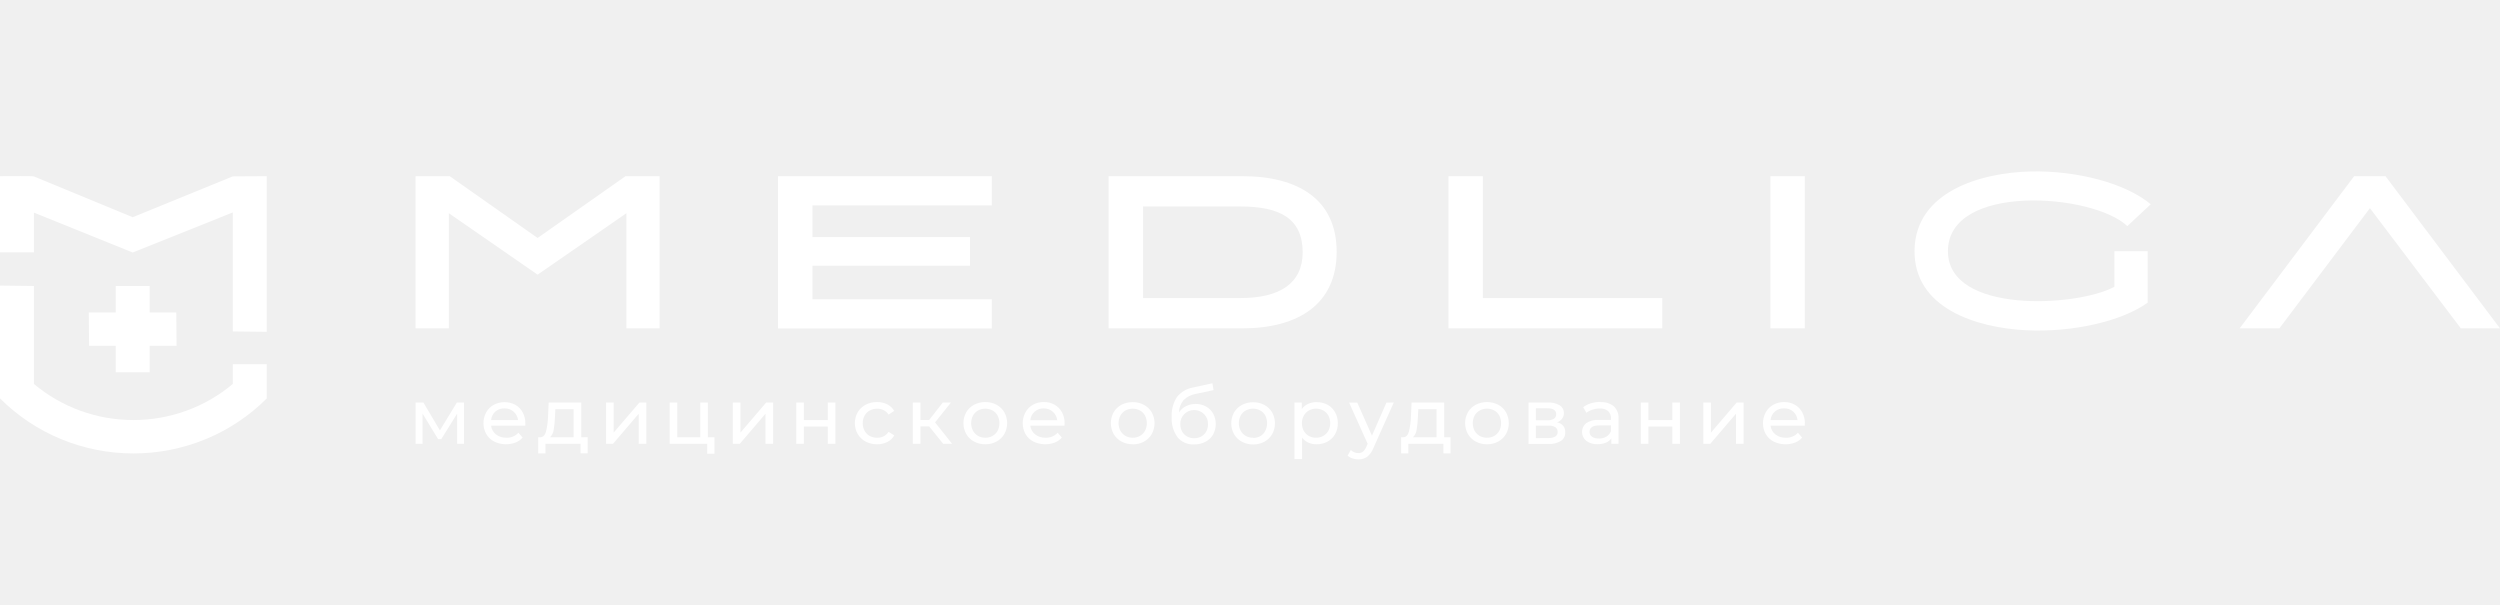
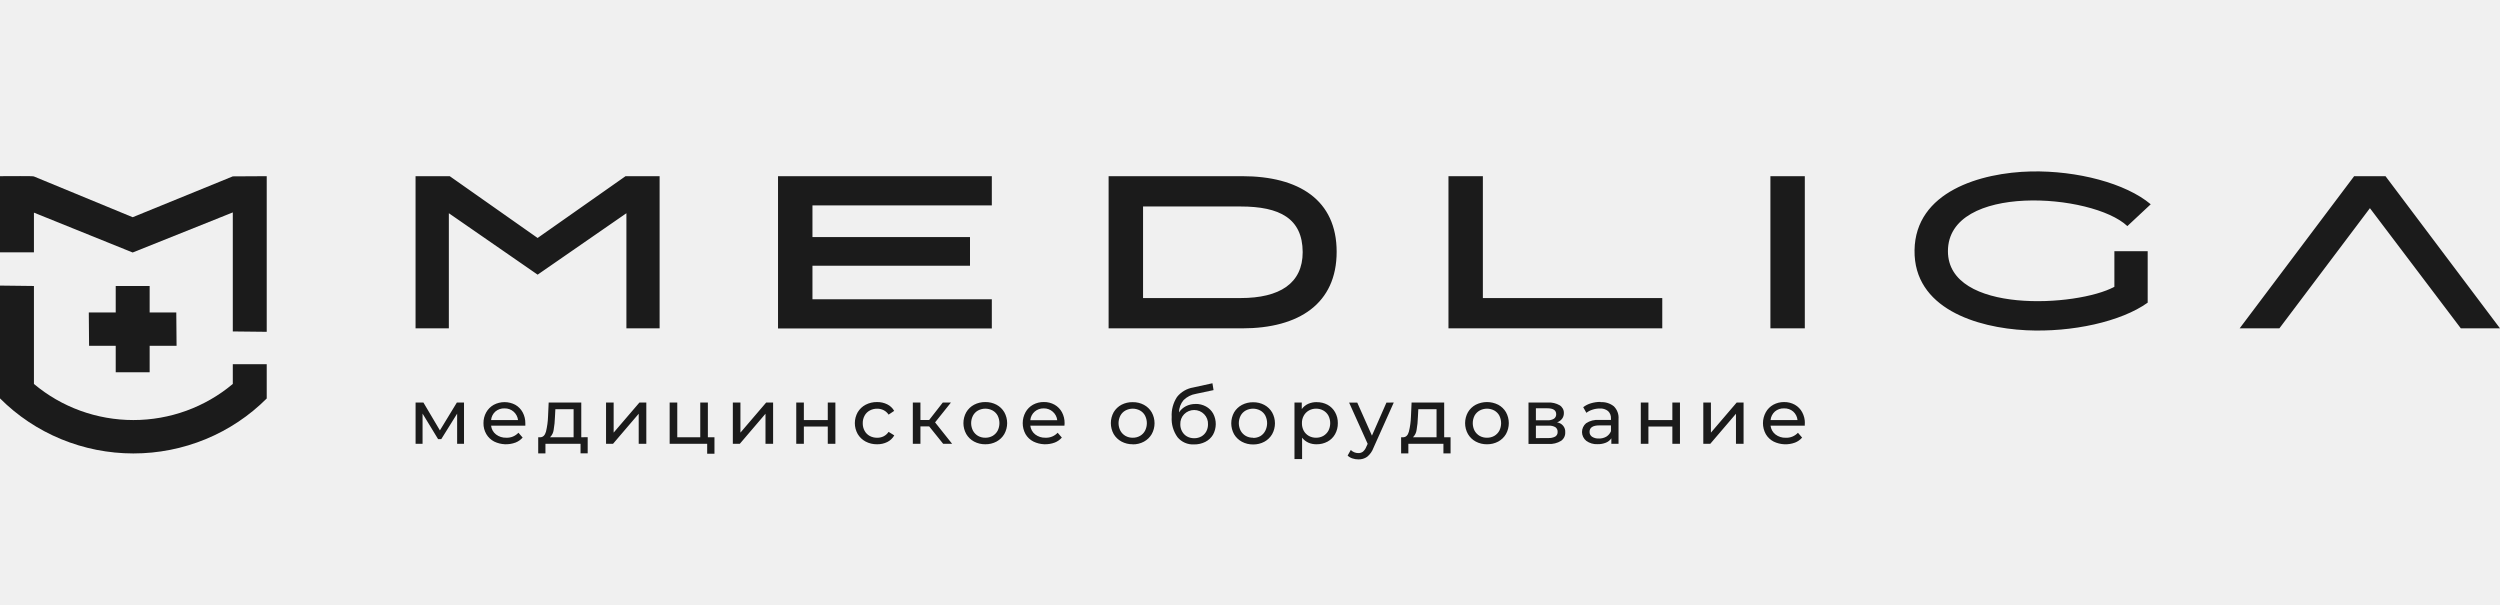
<svg xmlns="http://www.w3.org/2000/svg" width="637" height="154" viewBox="0 0 637 154" fill="none">
  <g clip-path="url(#clip0_2001_76)">
-     <path d="M0 72.766L8.646 72.87V97.829C15.706 103.766 24.691 107.028 33.981 107.028C43.271 107.028 52.256 103.766 59.317 97.829V92.793H67.962V101.531C63.528 105.968 58.239 109.493 52.403 111.898C46.568 114.303 40.304 115.541 33.976 115.539C27.648 115.536 21.385 114.294 15.551 111.885C9.718 109.476 4.431 105.948 0 101.507V72.766ZM33.807 55.346L8.646 44.963C8.646 44.812 2.262 44.891 0 44.891V64.29H8.646V54.178L33.807 64.338L59.317 54.122V84.451L67.962 84.547V44.891L59.317 44.939L33.807 55.346ZM44.99 88.114L44.918 79.614H38.13V72.87H29.485V79.614H22.625L22.697 88.114H29.485V94.858H38.13V88.114H44.99Z" fill-rule="evenodd" clip-rule="evenodd" fill="white" />
-     <path d="M118.229 102.563V113.081H116.476V105.399L112.435 111.889H111.627L107.668 105.383V113.081H105.891V102.563H107.886L112.088 109.665L116.411 102.563H118.229ZM133.856 107.878C133.856 108.029 133.856 108.219 133.856 108.458H125.129C125.175 108.892 125.309 109.314 125.522 109.697C125.736 110.081 126.026 110.418 126.374 110.69C127.123 111.267 128.056 111.565 129.008 111.532C129.586 111.555 130.162 111.453 130.695 111.234C131.228 111.014 131.706 110.682 132.095 110.261L133.169 111.492C132.679 112.053 132.058 112.489 131.359 112.763C130.486 113.089 129.555 113.235 128.622 113.193C127.69 113.151 126.776 112.921 125.937 112.517C125.088 112.084 124.383 111.42 123.909 110.602C123.42 109.756 123.172 108.795 123.19 107.822C123.178 106.86 123.417 105.911 123.885 105.066C124.332 104.262 124.998 103.596 125.808 103.143C126.652 102.695 127.596 102.46 128.555 102.46C129.515 102.46 130.459 102.695 131.303 103.143C132.098 103.599 132.748 104.265 133.177 105.066C133.642 105.932 133.875 106.899 133.856 107.878ZM128.563 104.057C127.711 104.02 126.876 104.304 126.228 104.851C125.596 105.418 125.204 106.198 125.129 107.036H131.998C131.9 106.222 131.511 105.47 130.899 104.915C130.263 104.342 129.425 104.035 128.563 104.057ZM149.742 111.397V115.512H147.923V113.081H138.979V115.528H137.136V111.413H137.702C138.389 111.373 138.858 110.896 139.116 109.983C139.423 108.714 139.599 107.418 139.641 106.114L139.803 102.563H148.109V111.413L149.742 111.397ZM141.403 106.257C141.372 107.357 141.261 108.454 141.072 109.538C140.984 110.246 140.66 110.905 140.15 111.413H146.154V104.263H141.508L141.403 106.257ZM154.42 102.563H156.359V110.229L162.928 102.563H164.682V113.081H162.743V105.423L156.198 113.081H154.42V102.563ZM182.046 111.413V115.607H180.188V113.081H170.629V102.563H172.568V111.413H178.426V102.563H180.366V111.413H182.046ZM186.725 102.563H188.663V110.229L195.225 102.563H196.987V113.081H195.046V105.423L188.503 113.081H186.725V102.563ZM202.885 102.563H204.823V107.028H210.917V102.563H212.856V113.081H210.917V108.68H204.823V113.081H202.885V102.563ZM223.472 113.2C222.457 113.217 221.453 112.98 220.556 112.509C219.72 112.064 219.024 111.402 218.545 110.594C218.065 109.744 217.813 108.787 217.813 107.814C217.813 106.841 218.065 105.885 218.545 105.034C219.024 104.229 219.72 103.569 220.556 103.127C221.455 102.663 222.457 102.428 223.472 102.444C224.374 102.427 225.264 102.626 226.068 103.024C226.816 103.391 227.432 103.973 227.837 104.692L226.415 105.646C226.103 105.169 225.672 104.78 225.163 104.518C224.65 104.26 224.081 104.129 223.506 104.136C222.845 104.124 222.192 104.283 221.614 104.597C221.06 104.893 220.605 105.343 220.306 105.892C219.978 106.486 219.813 107.154 219.828 107.83C219.812 108.511 219.976 109.185 220.306 109.784C220.605 110.334 221.06 110.786 221.614 111.087C222.194 111.394 222.845 111.55 223.506 111.54C224.081 111.549 224.648 111.421 225.163 111.166C225.67 110.901 226.101 110.513 226.415 110.038L227.861 110.936C227.454 111.658 226.838 112.245 226.092 112.62C225.288 113.018 224.398 113.217 223.497 113.2H223.472ZM236.75 108.64H234.527V113.081H232.587V102.563H234.527V107.012H236.75L240.224 102.563H242.301L238.259 107.623L242.599 113.081H240.321L236.75 108.64ZM251.059 113.2C250.059 113.215 249.07 112.977 248.191 112.509C247.361 112.064 246.672 111.401 246.202 110.594C245.728 109.742 245.48 108.786 245.48 107.814C245.48 106.842 245.728 105.886 246.202 105.034C246.672 104.23 247.361 103.57 248.191 103.127C249.072 102.666 250.059 102.431 251.059 102.444C252.055 102.429 253.04 102.664 253.919 103.127C254.744 103.572 255.429 104.232 255.899 105.034C256.373 105.886 256.623 106.842 256.623 107.814C256.623 108.786 256.373 109.742 255.899 110.594C255.431 111.399 254.746 112.061 253.919 112.509C253.042 112.979 252.057 113.217 251.059 113.2ZM251.059 111.532C251.706 111.544 252.346 111.385 252.91 111.071C253.451 110.757 253.895 110.304 254.194 109.76C254.498 109.158 254.654 108.494 254.654 107.822C254.654 107.15 254.498 106.487 254.194 105.884C253.899 105.341 253.453 104.892 252.91 104.589C252.341 104.287 251.704 104.128 251.059 104.128C250.413 104.128 249.777 104.287 249.208 104.589C248.665 104.892 248.219 105.341 247.924 105.884C247.611 106.483 247.447 107.148 247.447 107.822C247.447 108.496 247.611 109.161 247.924 109.76C248.223 110.304 248.667 110.757 249.208 111.071C249.773 111.384 250.411 111.543 251.059 111.532ZM271.259 107.878C271.259 108.072 271.245 108.265 271.219 108.458H262.525C262.571 108.891 262.704 109.312 262.916 109.695C263.127 110.078 263.415 110.416 263.762 110.69C264.51 111.267 265.443 111.565 266.394 111.532C266.975 111.555 267.551 111.453 268.085 111.234C268.62 111.014 269.1 110.682 269.49 110.261L270.557 111.492C270.07 112.053 269.451 112.489 268.755 112.763C267.881 113.089 266.95 113.235 266.017 113.193C265.084 113.151 264.17 112.921 263.332 112.517C262.48 112.087 261.771 111.422 261.297 110.602C260.83 109.747 260.588 108.792 260.588 107.822C260.588 106.852 260.83 105.897 261.297 105.042C261.739 104.237 262.401 103.571 263.211 103.119C264.056 102.658 265.008 102.422 265.974 102.436C266.932 102.421 267.874 102.657 268.706 103.119C269.505 103.574 270.156 104.24 270.589 105.042C271.046 105.91 271.277 106.876 271.259 107.854V107.878ZM265.96 104.057C265.101 104.028 264.265 104.325 263.625 104.888C262.985 105.45 262.59 106.234 262.525 107.075H269.385C269.298 106.242 268.896 105.472 268.262 104.915C267.635 104.348 266.81 104.041 265.96 104.057ZM288.624 113.2C287.622 113.216 286.635 112.978 285.754 112.509C284.924 112.061 284.236 111.4 283.76 110.594C283.29 109.74 283.043 108.785 283.043 107.814C283.043 106.843 283.29 105.888 283.76 105.034C284.236 104.231 284.926 103.572 285.754 103.127C286.639 102.673 287.626 102.446 288.624 102.468C289.618 102.453 290.6 102.688 291.475 103.151C292.302 103.596 292.986 104.256 293.455 105.058C293.93 105.91 294.179 106.866 294.179 107.838C294.179 108.81 293.93 109.766 293.455 110.618C292.986 111.423 292.302 112.085 291.475 112.533C290.602 113.002 289.618 113.24 288.624 113.224V113.2ZM288.624 111.532C289.268 111.544 289.906 111.385 290.466 111.071C291.01 110.762 291.456 110.307 291.751 109.76C292.059 109.159 292.219 108.495 292.219 107.822C292.219 107.149 292.059 106.485 291.751 105.884C291.458 105.339 291.012 104.889 290.466 104.589C289.898 104.287 289.264 104.128 288.62 104.128C287.975 104.128 287.34 104.287 286.773 104.589C286.225 104.89 285.777 105.339 285.48 105.884C285.167 106.483 285.004 107.148 285.004 107.822C285.004 108.496 285.167 109.161 285.48 109.76C285.78 110.306 286.228 110.76 286.773 111.071C287.337 111.385 287.977 111.544 288.624 111.532ZM304.622 102.921C305.555 102.902 306.475 103.127 307.288 103.572C308.061 103.999 308.697 104.629 309.122 105.391C309.559 106.221 309.785 107.143 309.777 108.077C309.77 109.012 309.533 109.93 309.083 110.753C308.618 111.536 307.937 112.172 307.118 112.588C306.23 113.035 305.241 113.259 304.243 113.24C303.443 113.283 302.644 113.139 301.913 112.82C301.181 112.502 300.537 112.016 300.034 111.405C298.953 109.898 298.429 108.073 298.547 106.233C298.444 104.444 298.916 102.669 299.896 101.157C300.916 99.863 302.398 98.996 304.04 98.727L308.928 97.654L309.212 99.402L304.704 100.355C303.519 100.556 302.428 101.111 301.577 101.944C300.83 102.826 300.416 103.934 300.405 105.082C300.845 104.409 301.459 103.861 302.181 103.493C302.933 103.117 303.763 102.926 304.607 102.937L304.622 102.921ZM304.282 111.659C304.922 111.671 305.553 111.514 306.109 111.206C306.637 110.908 307.068 110.471 307.353 109.943C307.656 109.377 307.809 108.747 307.797 108.108C307.82 107.639 307.747 107.17 307.579 106.729C307.413 106.289 307.156 105.887 306.827 105.547C306.497 105.207 306.099 104.936 305.661 104.751C305.223 104.566 304.749 104.471 304.271 104.471C303.793 104.471 303.319 104.566 302.881 104.751C302.441 104.936 302.045 105.207 301.715 105.547C301.385 105.887 301.129 106.289 300.963 106.729C300.795 107.17 300.72 107.639 300.745 108.108C300.731 108.749 300.89 109.382 301.204 109.943C301.491 110.471 301.922 110.908 302.448 111.206C303.004 111.511 303.631 111.668 304.267 111.659H304.282ZM319.304 113.248C318.304 113.263 317.315 113.025 316.436 112.557C315.606 112.109 314.916 111.447 314.44 110.642C313.97 109.788 313.723 108.833 313.723 107.862C313.723 106.891 313.97 105.936 314.44 105.082C314.916 104.279 315.606 103.619 316.436 103.175C317.317 102.712 318.304 102.477 319.304 102.492C320.299 102.477 321.28 102.712 322.157 103.175C322.982 103.62 323.666 104.279 324.137 105.082C324.611 105.934 324.859 106.89 324.859 107.862C324.859 108.834 324.611 109.79 324.137 110.642C323.666 111.446 322.982 112.109 322.157 112.557C321.282 113.025 320.299 113.263 319.304 113.248ZM319.304 111.579C319.95 111.592 320.586 111.432 321.146 111.119C321.687 110.792 322.12 110.321 322.4 109.76C322.702 109.158 322.859 108.494 322.859 107.822C322.859 107.15 322.702 106.487 322.4 105.884C322.107 105.339 321.661 104.889 321.114 104.589C320.547 104.287 319.912 104.128 319.267 104.128C318.623 104.128 317.989 104.287 317.421 104.589C316.873 104.89 316.423 105.339 316.128 105.884C315.815 106.483 315.651 107.148 315.651 107.822C315.651 108.496 315.815 109.161 316.128 109.76C316.429 110.306 316.875 110.76 317.421 111.071C317.985 111.385 318.625 111.544 319.272 111.532L319.304 111.579ZM335.496 102.468C336.47 102.454 337.429 102.686 338.283 103.143C339.08 103.587 339.733 104.239 340.175 105.026C340.655 105.881 340.898 106.846 340.879 107.822C340.898 108.804 340.655 109.773 340.175 110.634C339.73 111.431 339.062 112.086 338.252 112.525C337.397 112.982 336.436 113.214 335.464 113.2C334.75 113.215 334.042 113.077 333.388 112.795C332.751 112.507 332.197 112.07 331.772 111.524V116.965H329.833V102.563H331.691V104.232C332.104 103.66 332.662 103.203 333.307 102.905C333.992 102.603 334.737 102.451 335.488 102.46L335.496 102.468ZM335.326 111.532C335.974 111.543 336.614 111.384 337.177 111.071C337.72 110.755 338.166 110.303 338.47 109.76C338.778 109.159 338.938 108.495 338.938 107.822C338.938 107.149 338.778 106.485 338.47 105.884C338.17 105.343 337.722 104.894 337.177 104.589C336.614 104.277 335.974 104.117 335.326 104.128C334.686 104.121 334.055 104.283 333.501 104.597C332.956 104.905 332.509 105.356 332.208 105.9C331.878 106.488 331.714 107.151 331.731 107.822C331.718 108.496 331.876 109.162 332.191 109.76C332.492 110.306 332.94 110.76 333.485 111.071C334.046 111.381 334.682 111.54 335.326 111.532ZM355.132 102.563L349.952 114.137C349.63 115.021 349.072 115.803 348.337 116.401C347.689 116.847 346.913 117.076 346.122 117.053C345.603 117.055 345.086 116.972 344.596 116.806C344.139 116.659 343.721 116.412 343.375 116.084L344.183 114.654C344.431 114.905 344.73 115.104 345.058 115.241C345.387 115.377 345.741 115.448 346.098 115.448C346.521 115.464 346.939 115.334 347.277 115.083C347.667 114.739 347.965 114.305 348.143 113.82L348.482 113.089L343.754 102.587H345.831L349.572 111L353.264 102.587L355.132 102.563ZM369.604 111.413V115.528H367.784V113.081H358.849V115.528H357.005V111.413H357.571C358.259 111.373 358.735 110.896 358.985 109.983C359.297 108.715 359.472 107.418 359.511 106.114L359.672 102.563H367.978V111.413H369.604ZM361.28 106.257C361.254 107.357 361.142 108.454 360.95 109.538C360.862 110.246 360.537 110.905 360.028 111.413H366.032V104.263H361.385L361.28 106.289V106.257ZM378.886 113.2C377.886 113.216 376.899 112.978 376.018 112.509C375.188 112.064 374.501 111.401 374.031 110.594C373.555 109.742 373.307 108.786 373.307 107.814C373.307 106.842 373.555 105.886 374.031 105.034C374.501 104.23 375.19 103.57 376.018 103.127C376.905 102.679 377.886 102.444 378.882 102.444C379.879 102.444 380.862 102.679 381.748 103.127C382.573 103.572 383.258 104.232 383.726 105.034C384.196 105.888 384.443 106.843 384.443 107.814C384.443 108.785 384.196 109.74 383.726 110.594C383.258 111.399 382.573 112.061 381.748 112.509C380.871 112.979 379.884 113.217 378.886 113.2ZM378.886 111.532C379.534 111.543 380.174 111.384 380.737 111.071C381.278 110.757 381.722 110.304 382.023 109.76C382.325 109.158 382.482 108.494 382.482 107.822C382.482 107.15 382.325 106.487 382.023 105.884C381.728 105.341 381.282 104.892 380.737 104.589C380.17 104.287 379.534 104.128 378.886 104.128C378.241 104.128 377.604 104.287 377.037 104.589C376.487 104.892 376.033 105.34 375.727 105.884C375.419 106.485 375.259 107.149 375.259 107.822C375.259 108.495 375.419 109.159 375.727 109.76C376.031 110.303 376.479 110.755 377.02 111.071C377.586 111.384 378.224 111.543 378.871 111.532H378.886ZM396.737 107.623C397.351 107.707 397.908 108.018 398.297 108.494C398.685 108.97 398.871 109.574 398.821 110.181C398.841 110.597 398.754 111.012 398.569 111.386C398.384 111.761 398.106 112.084 397.763 112.326C396.817 112.909 395.709 113.187 394.595 113.121H389.464V102.563H394.432C395.47 102.505 396.502 102.748 397.399 103.262C397.741 103.473 398.02 103.77 398.211 104.121C398.399 104.473 398.489 104.867 398.474 105.264C398.485 105.78 398.325 106.286 398.013 106.702C397.686 107.124 397.242 107.444 396.737 107.623ZM391.346 107.091H394.255C394.847 107.127 395.434 106.988 395.944 106.694C396.13 106.565 396.281 106.392 396.38 106.19C396.481 105.989 396.528 105.766 396.518 105.542C396.518 104.533 395.759 104.033 394.255 104.033H391.346V107.091ZM394.457 111.611C395.087 111.654 395.716 111.525 396.276 111.238C396.474 111.113 396.636 110.938 396.742 110.731C396.849 110.525 396.897 110.294 396.882 110.062C396.899 109.831 396.856 109.6 396.759 109.389C396.662 109.178 396.513 108.994 396.324 108.855C395.796 108.552 395.188 108.414 394.578 108.458H391.346V111.635L394.457 111.611ZM407.822 102.468C409.053 102.387 410.27 102.77 411.223 103.54C411.637 103.958 411.956 104.457 412.16 105.005C412.363 105.553 412.447 106.136 412.404 106.718V113.073H410.57V111.691C410.229 112.184 409.749 112.568 409.188 112.795C408.51 113.064 407.784 113.194 407.055 113.176C406.025 113.23 405.008 112.93 404.178 112.326C403.844 112.055 403.573 111.714 403.387 111.329C403.198 110.944 403.099 110.524 403.096 110.097C403.09 109.67 403.181 109.248 403.359 108.859C403.538 108.47 403.801 108.125 404.129 107.846C405.09 107.205 406.245 106.908 407.402 107.004H410.473V106.631C410.495 106.282 410.441 105.933 410.315 105.607C410.188 105.281 409.99 104.985 409.738 104.74C409.135 104.264 408.374 104.031 407.603 104.088C406.971 104.085 406.344 104.187 405.745 104.39C405.189 104.562 404.668 104.831 404.209 105.185L403.402 103.755C403.991 103.299 404.663 102.959 405.381 102.754C406.169 102.52 406.984 102.402 407.807 102.404L407.822 102.468ZM407.378 111.738C408.053 111.757 408.719 111.589 409.301 111.254C409.833 110.926 410.244 110.439 410.473 109.864V108.394H407.482C405.866 108.394 405.019 108.942 405.019 110.03C405.008 110.273 405.06 110.514 405.168 110.731C405.279 110.949 405.439 111.137 405.641 111.278C406.156 111.607 406.764 111.765 407.378 111.73V111.738ZM418.076 102.571H420.015V107.036H426.116V102.563H428.055V113.081H426.116V108.68H420.015V113.081H418.076V102.563V102.571ZM434.001 102.571H435.942V110.237L442.502 102.571H444.264V113.081H442.325V105.423L435.78 113.081H434.001V102.563V102.571ZM459.858 107.886C459.858 108.036 459.858 108.227 459.858 108.465H451.139C451.188 108.9 451.322 109.321 451.535 109.704C451.749 110.087 452.037 110.425 452.384 110.698C453.134 111.275 454.067 111.573 455.018 111.54C455.597 111.563 456.175 111.461 456.709 111.242C457.244 111.022 457.724 110.69 458.114 110.269L459.179 111.5C458.692 112.061 458.075 112.497 457.379 112.771C456.504 113.097 455.571 113.243 454.638 113.201C453.703 113.158 452.789 112.928 451.947 112.525C451.098 112.092 450.395 111.427 449.919 110.61C449.449 109.757 449.202 108.801 449.202 107.83C449.202 106.859 449.449 105.903 449.919 105.05C450.361 104.245 451.025 103.579 451.835 103.127C452.677 102.667 453.626 102.431 454.591 102.444C455.548 102.428 456.494 102.664 457.33 103.127C458.127 103.58 458.778 104.247 459.203 105.05C459.668 105.916 459.901 106.883 459.883 107.862L459.858 107.886ZM454.574 104.057C453.723 104.019 452.891 104.303 452.248 104.851C451.613 105.417 451.218 106.197 451.139 107.036H458.007C457.927 106.202 457.537 105.426 456.908 104.859C456.265 104.306 455.429 104.019 454.574 104.057Z" fill-rule="evenodd" clip-rule="evenodd" fill="white" />
-     <path d="M291.25 52.613V75.944H316.088C326.068 75.944 331.925 72.21 331.925 64.234C331.877 55.639 326.068 52.613 316.088 52.613H291.25ZM136.991 69.986L114.367 54.329V83.665H105.883V44.891H114.593L136.983 60.636L159.39 44.891H168.068V83.665H159.608V54.329L136.983 69.986H136.991ZM517.495 43.684C529.251 43.446 541.646 46.687 548.005 52.049L542.051 57.609C533.162 49.205 496.332 46.599 496.332 64.004C496.332 80.066 529.251 78.231 538.745 73.076V64.004H547.229V77.119C540.491 81.949 527.966 84.722 516.282 84.15C503.564 83.522 487.613 78.533 487.824 63.758C488.042 48.831 504.639 43.978 517.495 43.684ZM207.014 52.335V60.406H247.156V67.706H207.014V76.253H252.716V83.697H198.239V44.891H252.716V52.335H207.014ZM377.836 75.944H423.546V83.665H369.07V44.891H377.836V75.944ZM451.1 44.891H459.866V83.665H451.1V44.891ZM580.786 83.665H570.662L599.831 44.899H607.832L637 83.665H627.022L603.855 53.042L580.786 83.665ZM282.475 44.891H316.508C330.996 44.891 340.579 50.976 340.579 64.155C340.579 77.334 331.013 83.665 316.508 83.665H282.475V44.891Z" fill-rule="evenodd" clip-rule="evenodd" fill="white" />
+     <path d="M0 72.766L8.646 72.87V97.829C15.706 103.766 24.691 107.028 33.981 107.028C43.271 107.028 52.256 103.766 59.317 97.829V92.793H67.962V101.531C63.528 105.968 58.239 109.493 52.403 111.898C46.568 114.303 40.304 115.541 33.976 115.539C27.648 115.536 21.385 114.294 15.551 111.885C9.718 109.476 4.431 105.948 0 101.507V72.766ZM33.807 55.346L8.646 44.963C8.646 44.812 2.262 44.891 0 44.891V64.29H8.646V54.178L33.807 64.338L59.317 54.122V84.451L67.962 84.547V44.891L59.317 44.939L33.807 55.346ZM44.99 88.114L44.918 79.614H38.13V72.87H29.485V79.614H22.625L22.697 88.114H29.485V94.858H38.13V88.114H44.99Z" fill-rule="evenodd" clip-rule="evenodd" fill="#1B1B1B" />
+     <path d="M118.229 102.563V113.081H116.476V105.399L112.435 111.889H111.627L107.668 105.383V113.081H105.891V102.563H107.886L112.088 109.665L116.411 102.563H118.229ZM133.856 107.878C133.856 108.029 133.856 108.219 133.856 108.458H125.129C125.175 108.892 125.309 109.314 125.522 109.697C125.736 110.081 126.026 110.418 126.374 110.69C127.123 111.267 128.056 111.565 129.008 111.532C129.586 111.555 130.162 111.453 130.695 111.234C131.228 111.014 131.706 110.682 132.095 110.261L133.169 111.492C132.679 112.053 132.058 112.489 131.359 112.763C130.486 113.089 129.555 113.235 128.622 113.193C127.69 113.151 126.776 112.921 125.937 112.517C125.088 112.084 124.383 111.42 123.909 110.602C123.42 109.756 123.172 108.795 123.19 107.822C123.178 106.86 123.417 105.911 123.885 105.066C124.332 104.262 124.998 103.596 125.808 103.143C126.652 102.695 127.596 102.46 128.555 102.46C129.515 102.46 130.459 102.695 131.303 103.143C132.098 103.599 132.748 104.265 133.177 105.066C133.642 105.932 133.875 106.899 133.856 107.878ZM128.563 104.057C127.711 104.02 126.876 104.304 126.228 104.851C125.596 105.418 125.204 106.198 125.129 107.036H131.998C131.9 106.222 131.511 105.47 130.899 104.915C130.263 104.342 129.425 104.035 128.563 104.057ZM149.742 111.397V115.512H147.923V113.081H138.979V115.528H137.136V111.413H137.702C138.389 111.373 138.858 110.896 139.116 109.983C139.423 108.714 139.599 107.418 139.641 106.114L139.803 102.563H148.109V111.413L149.742 111.397ZM141.403 106.257C141.372 107.357 141.261 108.454 141.072 109.538C140.984 110.246 140.66 110.905 140.15 111.413H146.154V104.263H141.508L141.403 106.257ZM154.42 102.563H156.359V110.229L162.928 102.563H164.682V113.081H162.743V105.423L156.198 113.081H154.42V102.563ZM182.046 111.413V115.607H180.188V113.081H170.629V102.563H172.568V111.413H178.426V102.563H180.366V111.413H182.046ZM186.725 102.563H188.663V110.229L195.225 102.563H196.987V113.081H195.046V105.423L188.503 113.081H186.725V102.563ZM202.885 102.563H204.823V107.028H210.917V102.563H212.856V113.081H210.917V108.68H204.823V113.081H202.885V102.563ZM223.472 113.2C222.457 113.217 221.453 112.98 220.556 112.509C219.72 112.064 219.024 111.402 218.545 110.594C218.065 109.744 217.813 108.787 217.813 107.814C217.813 106.841 218.065 105.885 218.545 105.034C219.024 104.229 219.72 103.569 220.556 103.127C221.455 102.663 222.457 102.428 223.472 102.444C224.374 102.427 225.264 102.626 226.068 103.024C226.816 103.391 227.432 103.973 227.837 104.692L226.415 105.646C226.103 105.169 225.672 104.78 225.163 104.518C224.65 104.26 224.081 104.129 223.506 104.136C222.845 104.124 222.192 104.283 221.614 104.597C221.06 104.893 220.605 105.343 220.306 105.892C219.978 106.486 219.813 107.154 219.828 107.83C219.812 108.511 219.976 109.185 220.306 109.784C220.605 110.334 221.06 110.786 221.614 111.087C222.194 111.394 222.845 111.55 223.506 111.54C224.081 111.549 224.648 111.421 225.163 111.166C225.67 110.901 226.101 110.513 226.415 110.038L227.861 110.936C227.454 111.658 226.838 112.245 226.092 112.62C225.288 113.018 224.398 113.217 223.497 113.2H223.472ZM236.75 108.64H234.527V113.081H232.587V102.563H234.527V107.012H236.75L240.224 102.563H242.301L238.259 107.623L242.599 113.081H240.321L236.75 108.64ZM251.059 113.2C250.059 113.215 249.07 112.977 248.191 112.509C247.361 112.064 246.672 111.401 246.202 110.594C245.728 109.742 245.48 108.786 245.48 107.814C245.48 106.842 245.728 105.886 246.202 105.034C246.672 104.23 247.361 103.57 248.191 103.127C249.072 102.666 250.059 102.431 251.059 102.444C252.055 102.429 253.04 102.664 253.919 103.127C254.744 103.572 255.429 104.232 255.899 105.034C256.373 105.886 256.623 106.842 256.623 107.814C256.623 108.786 256.373 109.742 255.899 110.594C255.431 111.399 254.746 112.061 253.919 112.509C253.042 112.979 252.057 113.217 251.059 113.2ZM251.059 111.532C251.706 111.544 252.346 111.385 252.91 111.071C253.451 110.757 253.895 110.304 254.194 109.76C254.498 109.158 254.654 108.494 254.654 107.822C254.654 107.15 254.498 106.487 254.194 105.884C253.899 105.341 253.453 104.892 252.91 104.589C252.341 104.287 251.704 104.128 251.059 104.128C250.413 104.128 249.777 104.287 249.208 104.589C248.665 104.892 248.219 105.341 247.924 105.884C247.611 106.483 247.447 107.148 247.447 107.822C247.447 108.496 247.611 109.161 247.924 109.76C248.223 110.304 248.667 110.757 249.208 111.071C249.773 111.384 250.411 111.543 251.059 111.532ZM271.259 107.878C271.259 108.072 271.245 108.265 271.219 108.458H262.525C262.571 108.891 262.704 109.312 262.916 109.695C263.127 110.078 263.415 110.416 263.762 110.69C264.51 111.267 265.443 111.565 266.394 111.532C266.975 111.555 267.551 111.453 268.085 111.234C268.62 111.014 269.1 110.682 269.49 110.261L270.557 111.492C270.07 112.053 269.451 112.489 268.755 112.763C267.881 113.089 266.95 113.235 266.017 113.193C265.084 113.151 264.17 112.921 263.332 112.517C262.48 112.087 261.771 111.422 261.297 110.602C260.83 109.747 260.588 108.792 260.588 107.822C260.588 106.852 260.83 105.897 261.297 105.042C261.739 104.237 262.401 103.571 263.211 103.119C264.056 102.658 265.008 102.422 265.974 102.436C266.932 102.421 267.874 102.657 268.706 103.119C269.505 103.574 270.156 104.24 270.589 105.042C271.046 105.91 271.277 106.876 271.259 107.854V107.878ZM265.96 104.057C265.101 104.028 264.265 104.325 263.625 104.888C262.985 105.45 262.59 106.234 262.525 107.075H269.385C269.298 106.242 268.896 105.472 268.262 104.915C267.635 104.348 266.81 104.041 265.96 104.057ZM288.624 113.2C287.622 113.216 286.635 112.978 285.754 112.509C284.924 112.061 284.236 111.4 283.76 110.594C283.29 109.74 283.043 108.785 283.043 107.814C283.043 106.843 283.29 105.888 283.76 105.034C284.236 104.231 284.926 103.572 285.754 103.127C286.639 102.673 287.626 102.446 288.624 102.468C289.618 102.453 290.6 102.688 291.475 103.151C292.302 103.596 292.986 104.256 293.455 105.058C293.93 105.91 294.179 106.866 294.179 107.838C294.179 108.81 293.93 109.766 293.455 110.618C292.986 111.423 292.302 112.085 291.475 112.533C290.602 113.002 289.618 113.24 288.624 113.224V113.2ZM288.624 111.532C289.268 111.544 289.906 111.385 290.466 111.071C291.01 110.762 291.456 110.307 291.751 109.76C292.059 109.159 292.219 108.495 292.219 107.822C292.219 107.149 292.059 106.485 291.751 105.884C291.458 105.339 291.012 104.889 290.466 104.589C289.898 104.287 289.264 104.128 288.62 104.128C287.975 104.128 287.34 104.287 286.773 104.589C286.225 104.89 285.777 105.339 285.48 105.884C285.167 106.483 285.004 107.148 285.004 107.822C285.004 108.496 285.167 109.161 285.48 109.76C285.78 110.306 286.228 110.76 286.773 111.071C287.337 111.385 287.977 111.544 288.624 111.532ZM304.622 102.921C305.555 102.902 306.475 103.127 307.288 103.572C308.061 103.999 308.697 104.629 309.122 105.391C309.559 106.221 309.785 107.143 309.777 108.077C309.77 109.012 309.533 109.93 309.083 110.753C308.618 111.536 307.937 112.172 307.118 112.588C306.23 113.035 305.241 113.259 304.243 113.24C303.443 113.283 302.644 113.139 301.913 112.82C301.181 112.502 300.537 112.016 300.034 111.405C298.953 109.898 298.429 108.073 298.547 106.233C298.444 104.444 298.916 102.669 299.896 101.157C300.916 99.863 302.398 98.996 304.04 98.727L308.928 97.654L309.212 99.402L304.704 100.355C303.519 100.556 302.428 101.111 301.577 101.944C300.83 102.826 300.416 103.934 300.405 105.082C300.845 104.409 301.459 103.861 302.181 103.493C302.933 103.117 303.763 102.926 304.607 102.937L304.622 102.921ZM304.282 111.659C304.922 111.671 305.553 111.514 306.109 111.206C306.637 110.908 307.068 110.471 307.353 109.943C307.656 109.377 307.809 108.747 307.797 108.108C307.82 107.639 307.747 107.17 307.579 106.729C307.413 106.289 307.156 105.887 306.827 105.547C306.497 105.207 306.099 104.936 305.661 104.751C305.223 104.566 304.749 104.471 304.271 104.471C303.793 104.471 303.319 104.566 302.881 104.751C302.441 104.936 302.045 105.207 301.715 105.547C301.385 105.887 301.129 106.289 300.963 106.729C300.795 107.17 300.72 107.639 300.745 108.108C300.731 108.749 300.89 109.382 301.204 109.943C301.491 110.471 301.922 110.908 302.448 111.206C303.004 111.511 303.631 111.668 304.267 111.659H304.282ZM319.304 113.248C318.304 113.263 317.315 113.025 316.436 112.557C315.606 112.109 314.916 111.447 314.44 110.642C313.97 109.788 313.723 108.833 313.723 107.862C313.723 106.891 313.97 105.936 314.44 105.082C314.916 104.279 315.606 103.619 316.436 103.175C317.317 102.712 318.304 102.477 319.304 102.492C320.299 102.477 321.28 102.712 322.157 103.175C322.982 103.62 323.666 104.279 324.137 105.082C324.611 105.934 324.859 106.89 324.859 107.862C324.859 108.834 324.611 109.79 324.137 110.642C323.666 111.446 322.982 112.109 322.157 112.557C321.282 113.025 320.299 113.263 319.304 113.248ZM319.304 111.579C319.95 111.592 320.586 111.432 321.146 111.119C321.687 110.792 322.12 110.321 322.4 109.76C322.702 109.158 322.859 108.494 322.859 107.822C322.859 107.15 322.702 106.487 322.4 105.884C322.107 105.339 321.661 104.889 321.114 104.589C320.547 104.287 319.912 104.128 319.267 104.128C318.623 104.128 317.989 104.287 317.421 104.589C316.873 104.89 316.423 105.339 316.128 105.884C315.815 106.483 315.651 107.148 315.651 107.822C315.651 108.496 315.815 109.161 316.128 109.76C316.429 110.306 316.875 110.76 317.421 111.071C317.985 111.385 318.625 111.544 319.272 111.532L319.304 111.579ZM335.496 102.468C336.47 102.454 337.429 102.686 338.283 103.143C339.08 103.587 339.733 104.239 340.175 105.026C340.655 105.881 340.898 106.846 340.879 107.822C340.898 108.804 340.655 109.773 340.175 110.634C339.73 111.431 339.062 112.086 338.252 112.525C337.397 112.982 336.436 113.214 335.464 113.2C334.75 113.215 334.042 113.077 333.388 112.795C332.751 112.507 332.197 112.07 331.772 111.524V116.965H329.833V102.563H331.691V104.232C332.104 103.66 332.662 103.203 333.307 102.905C333.992 102.603 334.737 102.451 335.488 102.46L335.496 102.468ZM335.326 111.532C335.974 111.543 336.614 111.384 337.177 111.071C337.72 110.755 338.166 110.303 338.47 109.76C338.778 109.159 338.938 108.495 338.938 107.822C338.938 107.149 338.778 106.485 338.47 105.884C338.17 105.343 337.722 104.894 337.177 104.589C336.614 104.277 335.974 104.117 335.326 104.128C334.686 104.121 334.055 104.283 333.501 104.597C332.956 104.905 332.509 105.356 332.208 105.9C331.878 106.488 331.714 107.151 331.731 107.822C331.718 108.496 331.876 109.162 332.191 109.76C332.492 110.306 332.94 110.76 333.485 111.071C334.046 111.381 334.682 111.54 335.326 111.532ZM355.132 102.563L349.952 114.137C349.63 115.021 349.072 115.803 348.337 116.401C347.689 116.847 346.913 117.076 346.122 117.053C345.603 117.055 345.086 116.972 344.596 116.806C344.139 116.659 343.721 116.412 343.375 116.084L344.183 114.654C344.431 114.905 344.73 115.104 345.058 115.241C345.387 115.377 345.741 115.448 346.098 115.448C346.521 115.464 346.939 115.334 347.277 115.083C347.667 114.739 347.965 114.305 348.143 113.82L348.482 113.089L343.754 102.587H345.831L349.572 111L353.264 102.587L355.132 102.563ZM369.604 111.413V115.528H367.784V113.081H358.849V115.528H357.005V111.413H357.571C358.259 111.373 358.735 110.896 358.985 109.983C359.297 108.715 359.472 107.418 359.511 106.114L359.672 102.563H367.978V111.413H369.604ZM361.28 106.257C361.254 107.357 361.142 108.454 360.95 109.538C360.862 110.246 360.537 110.905 360.028 111.413H366.032V104.263H361.385L361.28 106.289V106.257ZM378.886 113.2C377.886 113.216 376.899 112.978 376.018 112.509C375.188 112.064 374.501 111.401 374.031 110.594C373.555 109.742 373.307 108.786 373.307 107.814C373.307 106.842 373.555 105.886 374.031 105.034C374.501 104.23 375.19 103.57 376.018 103.127C376.905 102.679 377.886 102.444 378.882 102.444C379.879 102.444 380.862 102.679 381.748 103.127C382.573 103.572 383.258 104.232 383.726 105.034C384.196 105.888 384.443 106.843 384.443 107.814C384.443 108.785 384.196 109.74 383.726 110.594C383.258 111.399 382.573 112.061 381.748 112.509C380.871 112.979 379.884 113.217 378.886 113.2ZM378.886 111.532C379.534 111.543 380.174 111.384 380.737 111.071C381.278 110.757 381.722 110.304 382.023 109.76C382.325 109.158 382.482 108.494 382.482 107.822C382.482 107.15 382.325 106.487 382.023 105.884C381.728 105.341 381.282 104.892 380.737 104.589C380.17 104.287 379.534 104.128 378.886 104.128C378.241 104.128 377.604 104.287 377.037 104.589C376.487 104.892 376.033 105.34 375.727 105.884C375.419 106.485 375.259 107.149 375.259 107.822C375.259 108.495 375.419 109.159 375.727 109.76C376.031 110.303 376.479 110.755 377.02 111.071C377.586 111.384 378.224 111.543 378.871 111.532H378.886ZM396.737 107.623C397.351 107.707 397.908 108.018 398.297 108.494C398.685 108.97 398.871 109.574 398.821 110.181C398.841 110.597 398.754 111.012 398.569 111.386C398.384 111.761 398.106 112.084 397.763 112.326C396.817 112.909 395.709 113.187 394.595 113.121H389.464V102.563H394.432C395.47 102.505 396.502 102.748 397.399 103.262C397.741 103.473 398.02 103.77 398.211 104.121C398.399 104.473 398.489 104.867 398.474 105.264C398.485 105.78 398.325 106.286 398.013 106.702C397.686 107.124 397.242 107.444 396.737 107.623ZM391.346 107.091H394.255C394.847 107.127 395.434 106.988 395.944 106.694C396.13 106.565 396.281 106.392 396.38 106.19C396.481 105.989 396.528 105.766 396.518 105.542C396.518 104.533 395.759 104.033 394.255 104.033H391.346V107.091ZM394.457 111.611C395.087 111.654 395.716 111.525 396.276 111.238C396.474 111.113 396.636 110.938 396.742 110.731C396.849 110.525 396.897 110.294 396.882 110.062C396.899 109.831 396.856 109.6 396.759 109.389C396.662 109.178 396.513 108.994 396.324 108.855C395.796 108.552 395.188 108.414 394.578 108.458H391.346V111.635L394.457 111.611ZM407.822 102.468C409.053 102.387 410.27 102.77 411.223 103.54C411.637 103.958 411.956 104.457 412.16 105.005C412.363 105.553 412.447 106.136 412.404 106.718V113.073H410.57V111.691C410.229 112.184 409.749 112.568 409.188 112.795C408.51 113.064 407.784 113.194 407.055 113.176C406.025 113.23 405.008 112.93 404.178 112.326C403.844 112.055 403.573 111.714 403.387 111.329C403.198 110.944 403.099 110.524 403.096 110.097C403.09 109.67 403.181 109.248 403.359 108.859C403.538 108.47 403.801 108.125 404.129 107.846C405.09 107.205 406.245 106.908 407.402 107.004H410.473V106.631C410.495 106.282 410.441 105.933 410.315 105.607C410.188 105.281 409.99 104.985 409.738 104.74C409.135 104.264 408.374 104.031 407.603 104.088C406.971 104.085 406.344 104.187 405.745 104.39C405.189 104.562 404.668 104.831 404.209 105.185L403.402 103.755C403.991 103.299 404.663 102.959 405.381 102.754C406.169 102.52 406.984 102.402 407.807 102.404L407.822 102.468ZM407.378 111.738C408.053 111.757 408.719 111.589 409.301 111.254C409.833 110.926 410.244 110.439 410.473 109.864V108.394H407.482C405.866 108.394 405.019 108.942 405.019 110.03C405.008 110.273 405.06 110.514 405.168 110.731C405.279 110.949 405.439 111.137 405.641 111.278C406.156 111.607 406.764 111.765 407.378 111.73V111.738ZM418.076 102.571H420.015V107.036H426.116V102.563H428.055V113.081H426.116V108.68H420.015V113.081H418.076V102.563V102.571ZM434.001 102.571H435.942V110.237L442.502 102.571H444.264V113.081H442.325V105.423L435.78 113.081H434.001V102.563V102.571ZM459.858 107.886C459.858 108.036 459.858 108.227 459.858 108.465H451.139C451.188 108.9 451.322 109.321 451.535 109.704C451.749 110.087 452.037 110.425 452.384 110.698C453.134 111.275 454.067 111.573 455.018 111.54C455.597 111.563 456.175 111.461 456.709 111.242C457.244 111.022 457.724 110.69 458.114 110.269L459.179 111.5C458.692 112.061 458.075 112.497 457.379 112.771C456.504 113.097 455.571 113.243 454.638 113.201C453.703 113.158 452.789 112.928 451.947 112.525C451.098 112.092 450.395 111.427 449.919 110.61C449.449 109.757 449.202 108.801 449.202 107.83C449.202 106.859 449.449 105.903 449.919 105.05C450.361 104.245 451.025 103.579 451.835 103.127C452.677 102.667 453.626 102.431 454.591 102.444C455.548 102.428 456.494 102.664 457.33 103.127C458.127 103.58 458.778 104.247 459.203 105.05C459.668 105.916 459.901 106.883 459.883 107.862L459.858 107.886ZM454.574 104.057C453.723 104.019 452.891 104.303 452.248 104.851C451.613 105.417 451.218 106.197 451.139 107.036H458.007C457.927 106.202 457.537 105.426 456.908 104.859C456.265 104.306 455.429 104.019 454.574 104.057Z" fill-rule="evenodd" clip-rule="evenodd" fill="#1B1B1B" />
+     <path d="M291.25 52.613V75.944H316.088C326.068 75.944 331.925 72.21 331.925 64.234C331.877 55.639 326.068 52.613 316.088 52.613H291.25ZM136.991 69.986L114.367 54.329V83.665H105.883V44.891H114.593L136.983 60.636L159.39 44.891H168.068V83.665H159.608V54.329L136.983 69.986H136.991ZM517.495 43.684C529.251 43.446 541.646 46.687 548.005 52.049L542.051 57.609C533.162 49.205 496.332 46.599 496.332 64.004C496.332 80.066 529.251 78.231 538.745 73.076V64.004H547.229V77.119C540.491 81.949 527.966 84.722 516.282 84.15C503.564 83.522 487.613 78.533 487.824 63.758C488.042 48.831 504.639 43.978 517.495 43.684ZM207.014 52.335V60.406H247.156V67.706H207.014V76.253H252.716V83.697H198.239V44.891H252.716V52.335H207.014ZM377.836 75.944H423.546V83.665H369.07V44.891H377.836V75.944ZM451.1 44.891H459.866V83.665H451.1V44.891ZM580.786 83.665H570.662L599.831 44.899H607.832L637 83.665H627.022L603.855 53.042L580.786 83.665ZM282.475 44.891H316.508C330.996 44.891 340.579 50.976 340.579 64.155C340.579 77.334 331.013 83.665 316.508 83.665H282.475V44.891Z" fill-rule="evenodd" clip-rule="evenodd" fill="#1B1B1B" />
  </g>
  <defs>
    <clipPath id="clip0_2001_76">
      <rect width="637" height="154" fill="white" />
    </clipPath>
  </defs>
</svg>
